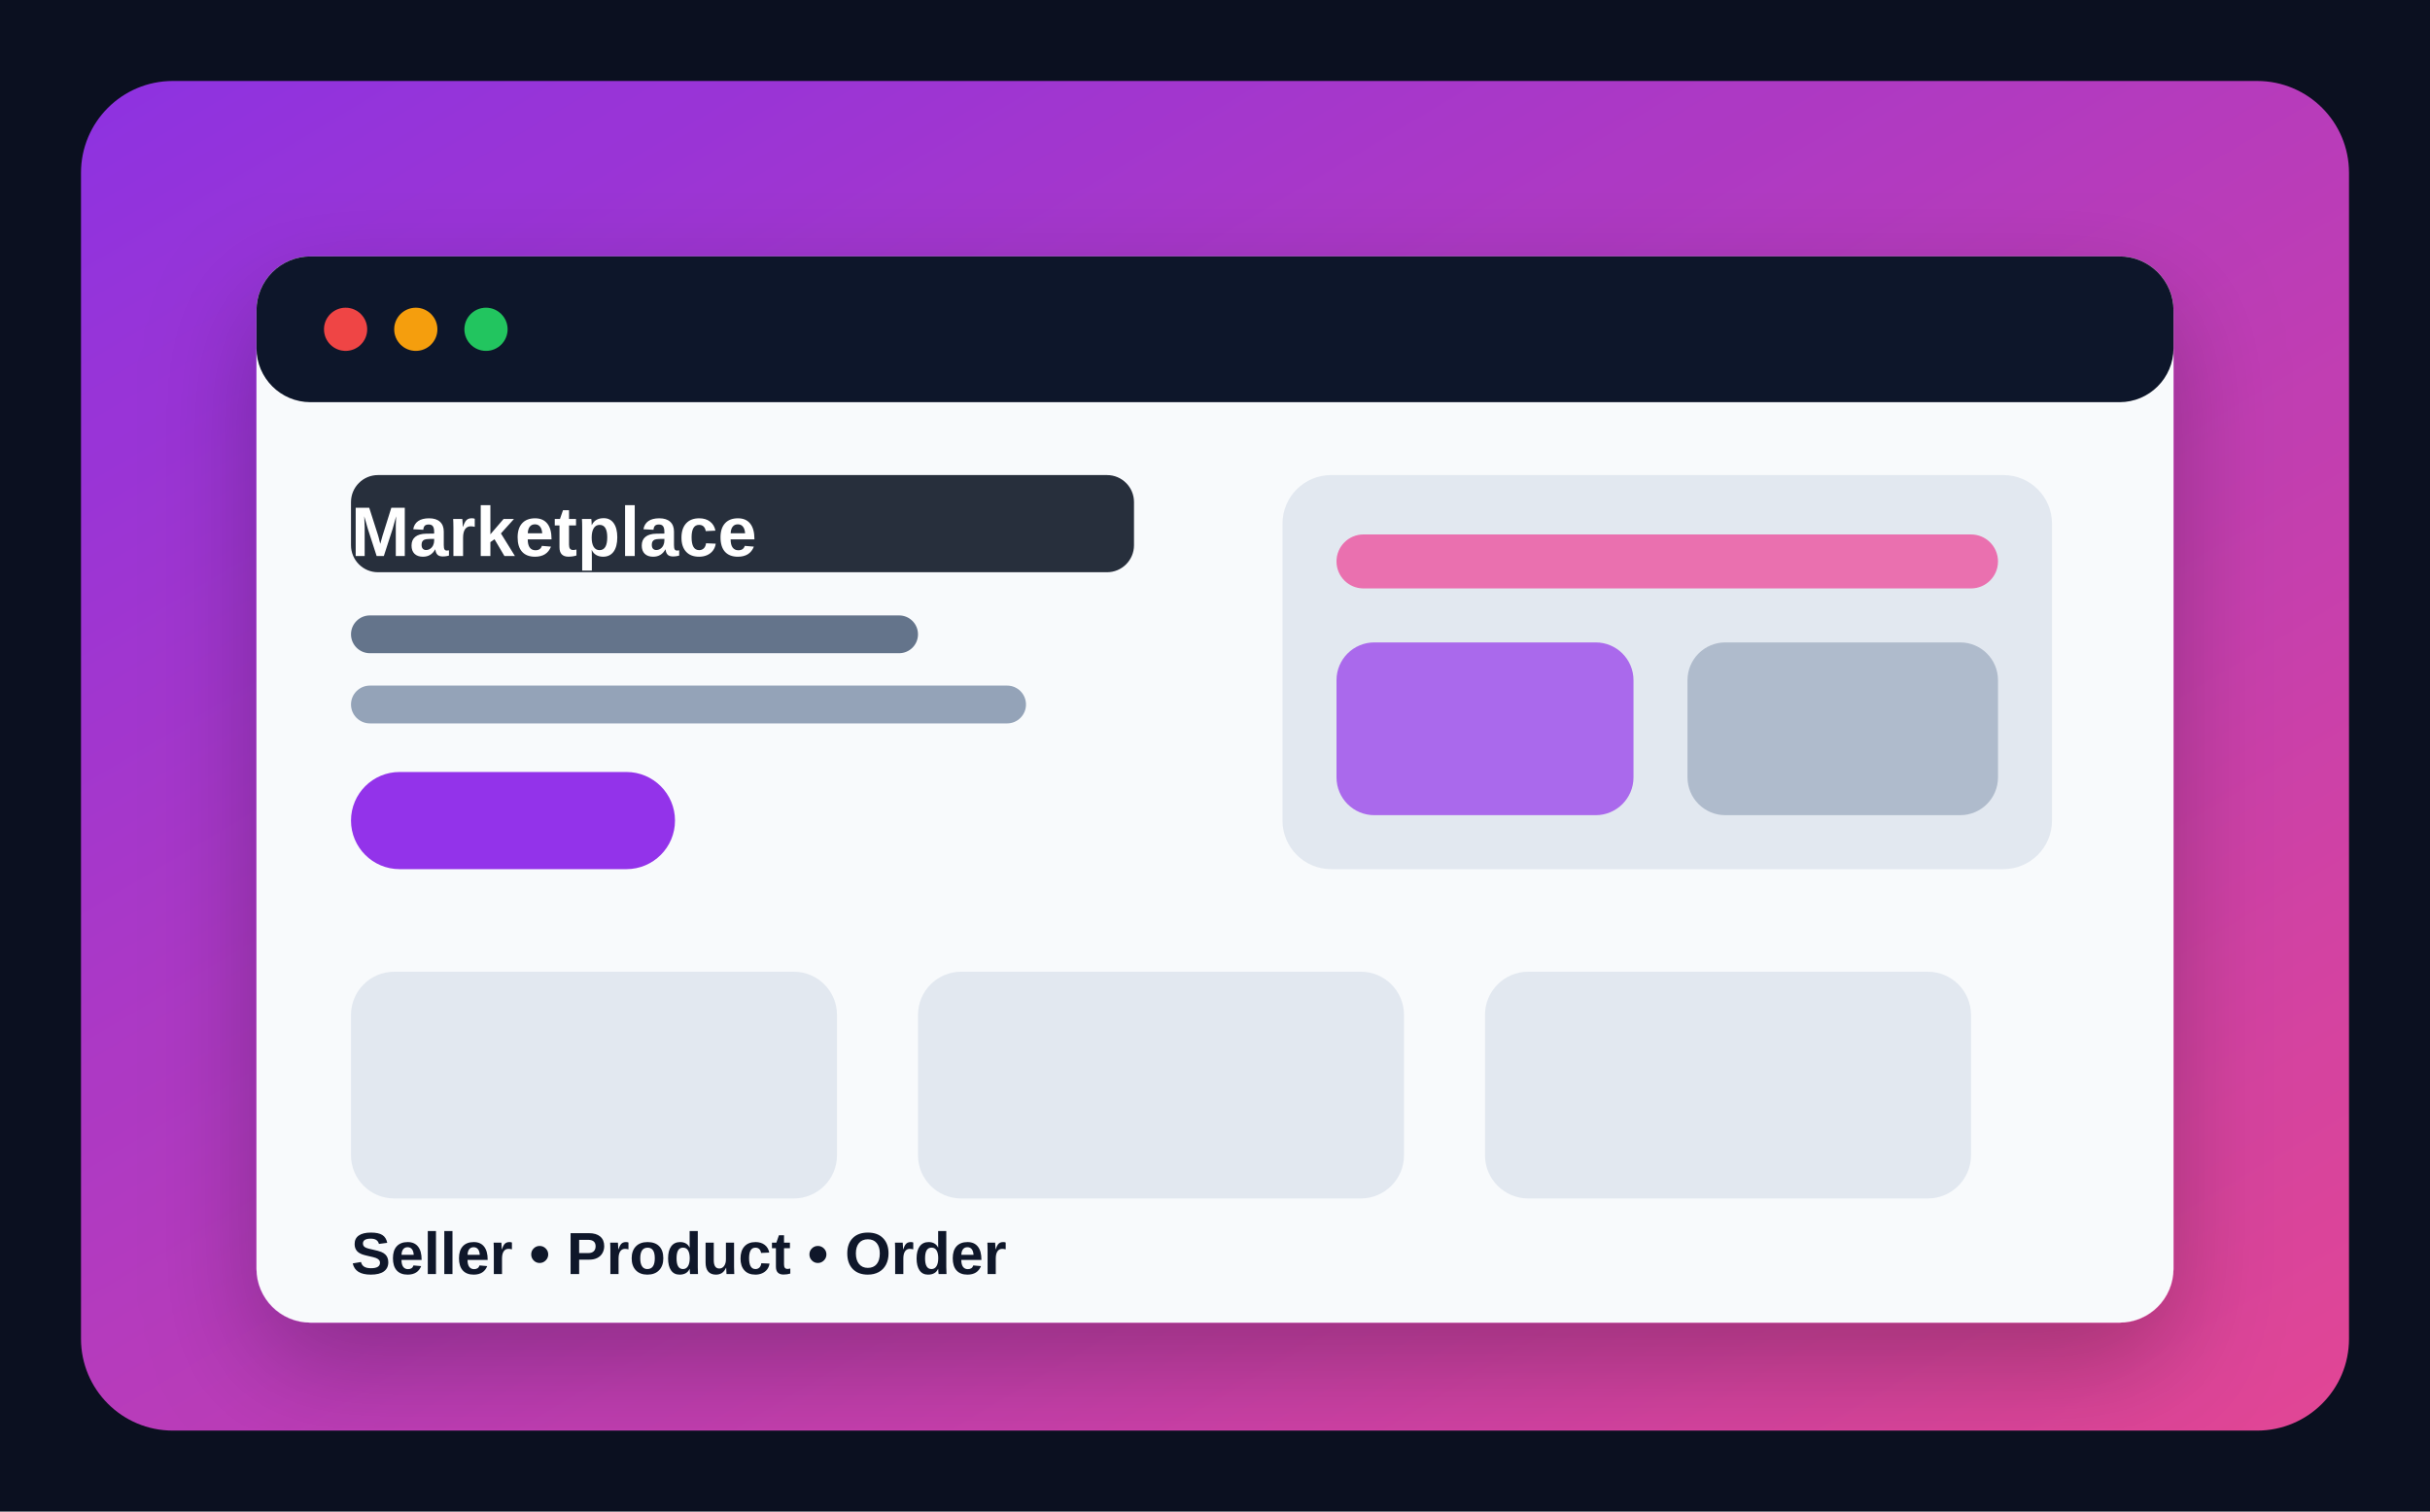
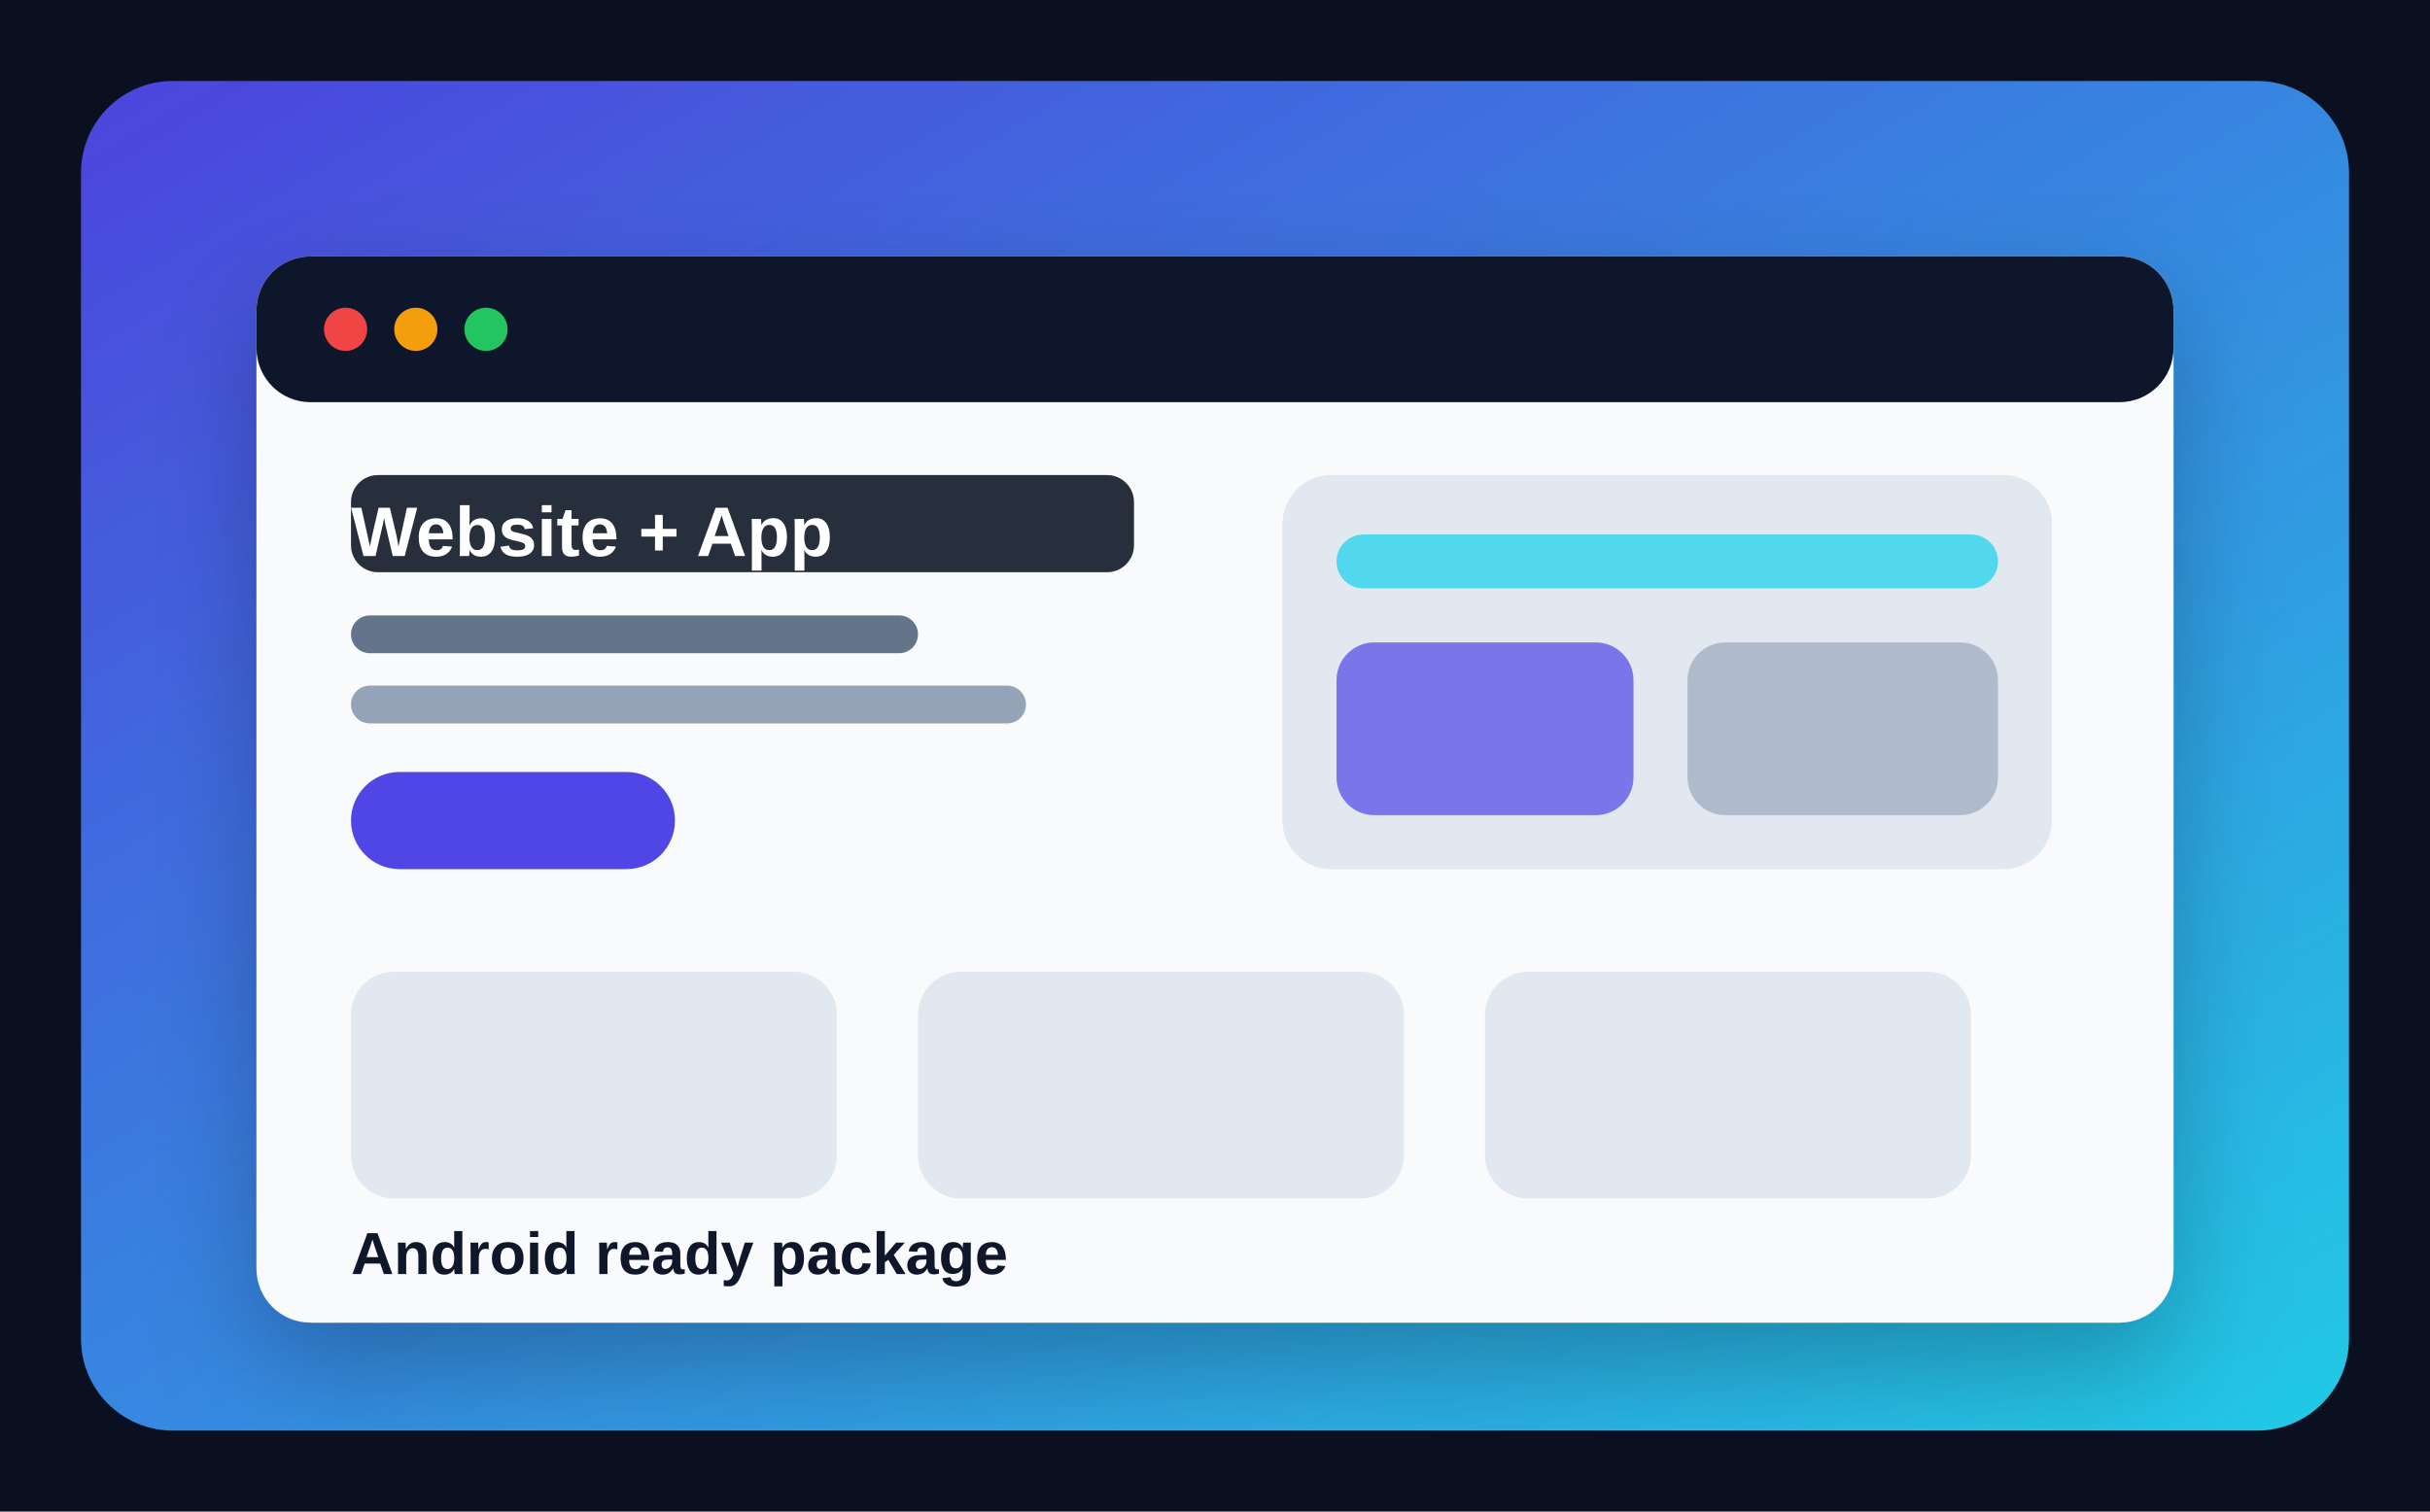
<svg xmlns="http://www.w3.org/2000/svg" width="900" height="560" viewBox="0 0 900 560">
  <defs>
    <linearGradient id="g" x1="0" y1="0" x2="1" y2="1">
-       <stop stop-color="#9333ea" />
-       <stop offset="1" stop-color="#ec4899" />
+       <stop stop-color="#4f46e5" />
+       <stop offset="1" stop-color="#22d3ee" />
    </linearGradient>
    <filter id="s">
      <feDropShadow dx="0" dy="16" stdDeviation="20" flood-opacity=".25" />
    </filter>
  </defs>
  <rect width="900" height="560" fill="#0b1020" />
  <rect x="30" y="30" width="840" height="500" rx="34" fill="url(#g)" opacity=".95" />
  <g filter="url(#s)">
    <rect x="95" y="95" width="710" height="395" rx="20" fill="#f8fafc" />
    <rect x="95" y="95" width="710" height="54" rx="20" fill="#0f172a" />
    <circle cx="128" cy="122" r="8" fill="#ef4444" />
    <circle cx="154" cy="122" r="8" fill="#f59e0b" />
    <circle cx="180" cy="122" r="8" fill="#22c55e" />
  </g>
  <rect x="130" y="176" width="290" height="36" rx="10" fill="#111827" opacity=".9" />
  <rect x="130" y="228" width="210" height="14" rx="7" fill="#64748b" />
  <rect x="130" y="254" width="250" height="14" rx="7" fill="#94a3b8" />
-   <rect x="130" y="286" width="120" height="36" rx="18" fill="#9333ea" />
+   <rect x="130" y="286" width="120" height="36" rx="18" fill="#4f46e5" />
  <rect x="475" y="176" width="285" height="146" rx="18" fill="#e2e8f0" />
-   <rect x="495" y="198" width="245" height="20" rx="10" fill="#ec4899" opacity=".75" />
-   <rect x="495" y="238" width="110" height="64" rx="14" fill="#9333ea" opacity=".70" />
+   <rect x="495" y="198" width="245" height="20" rx="10" fill="#22d3ee" opacity=".75" />
+   <rect x="495" y="238" width="110" height="64" rx="14" fill="#4f46e5" opacity=".70" />
  <rect x="625" y="238" width="115" height="64" rx="14" fill="#94a3b8" opacity=".65" />
  <rect x="130" y="360" width="180" height="84" rx="16" fill="#e2e8f0" />
  <rect x="340" y="360" width="180" height="84" rx="16" fill="#e2e8f0" />
  <rect x="550" y="360" width="180" height="84" rx="16" fill="#e2e8f0" />
-   <text x="130" y="206" font-family="Arial, sans-serif" font-size="26" font-weight="800" fill="#fff">Marketplace</text>
-   <text x="130" y="472" font-family="Arial, sans-serif" font-size="22" font-weight="700" fill="#0f172a">Seller • Product • Order</text>
+   <text x="130" y="206" font-family="Arial, sans-serif" font-size="26" font-weight="800" fill="#fff">Website + App</text>
+   <text x="130" y="472" font-family="Arial, sans-serif" font-size="22" font-weight="700" fill="#0f172a">Android ready package</text>
</svg>
